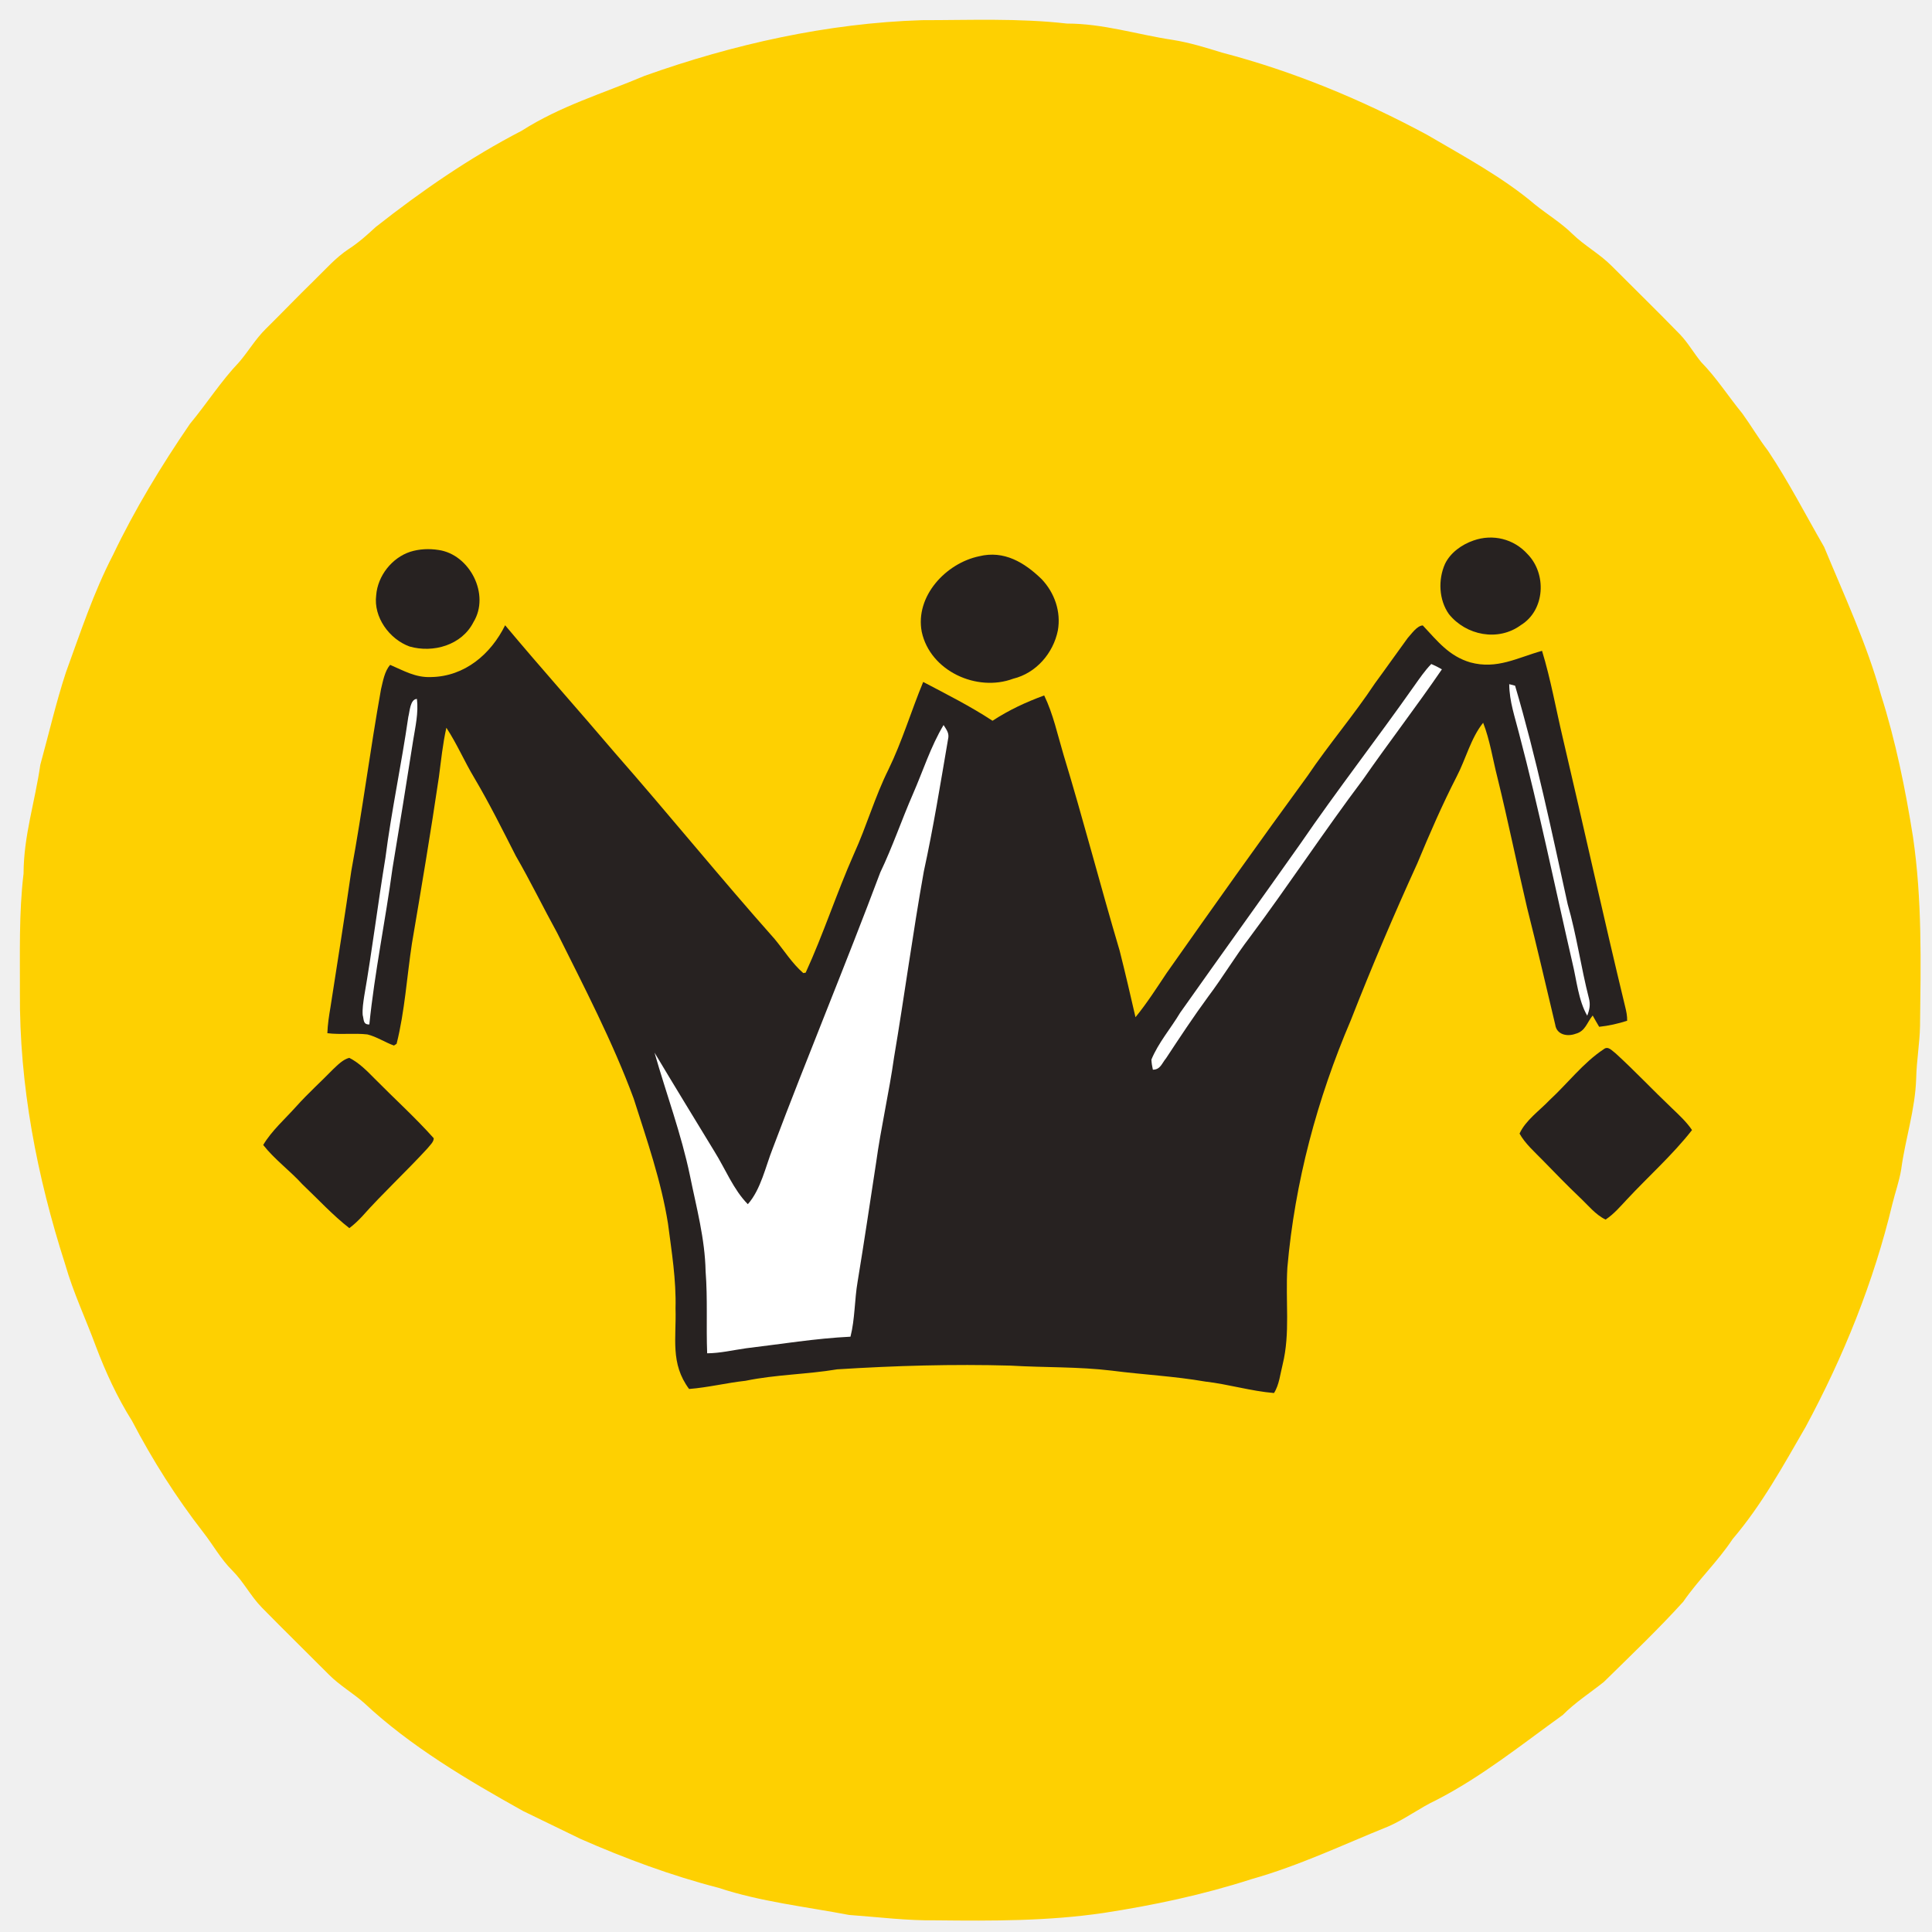
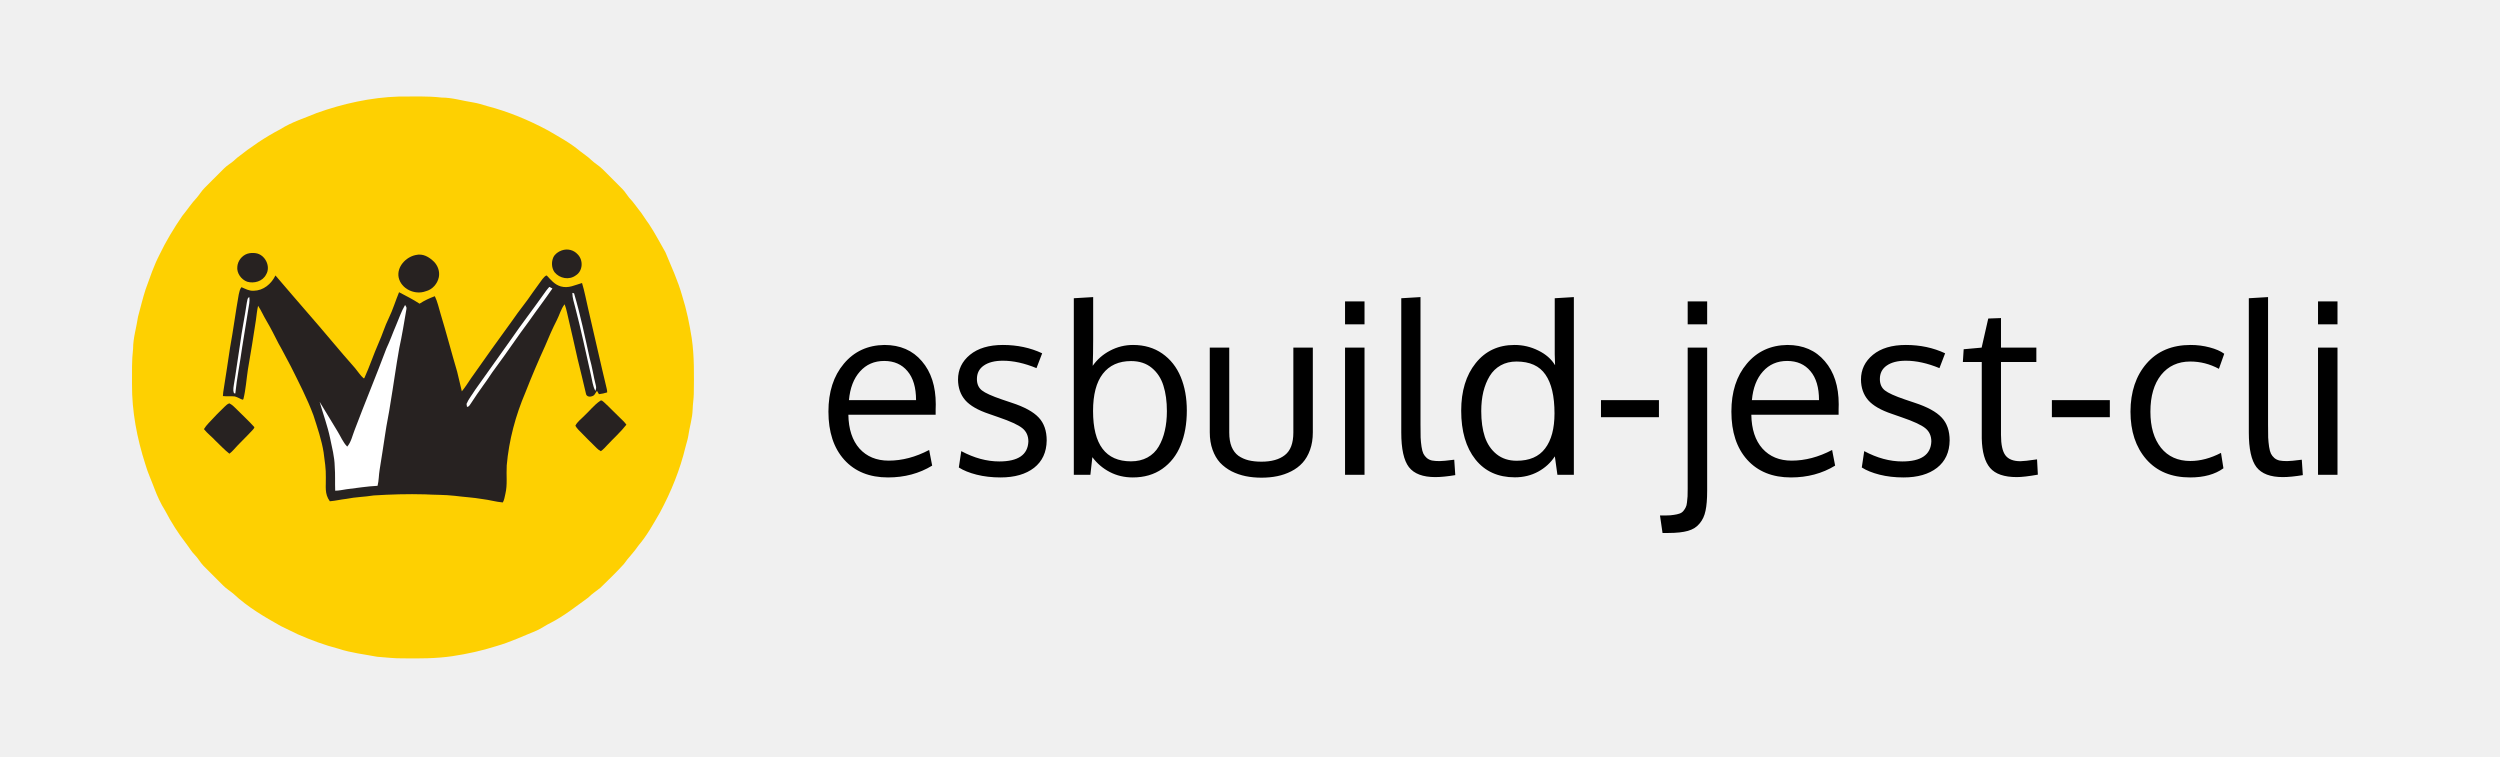
- <svg xmlns="http://www.w3.org/2000/svg" width="77" height="77" viewBox="0 0 77 77" fill="none">
-   <path d="M36.741 0.804C38.658 0.804 40.615 0.72 42.519 0.939C43.972 0.939 45.302 1.372 46.721 1.587C47.397 1.693 48.044 1.893 48.696 2.095C51.551 2.841 54.274 3.973 56.87 5.369C58.32 6.219 59.901 7.067 61.182 8.156C61.677 8.554 62.218 8.879 62.673 9.327C63.157 9.797 63.748 10.113 64.224 10.59C65.136 11.505 66.061 12.407 66.963 13.335C67.286 13.676 67.505 14.073 67.802 14.433C68.418 15.064 68.883 15.799 69.44 16.479C69.793 16.967 70.096 17.486 70.464 17.966C71.29 19.203 71.953 20.505 72.701 21.799C73.51 23.757 74.393 25.637 74.964 27.686C75.553 29.539 75.938 31.44 76.243 33.358C76.61 35.873 76.553 38.358 76.523 40.889C76.51 41.587 76.385 42.273 76.37 42.969C76.332 44.224 75.936 45.387 75.773 46.6C75.698 47.07 75.532 47.527 75.419 47.99C74.674 51.098 73.477 54.059 71.963 56.87C71.059 58.43 70.228 59.96 69.052 61.342C68.461 62.236 67.69 62.959 67.084 63.839C66.08 64.947 64.988 65.985 63.922 67.033C63.37 67.474 62.785 67.844 62.284 68.351C60.631 69.539 59.068 70.804 57.247 71.741C56.587 72.05 56.004 72.498 55.338 72.79C53.508 73.529 51.784 74.356 49.873 74.895C47.948 75.516 45.972 75.936 43.975 76.242C41.766 76.566 39.559 76.56 37.333 76.535C36.161 76.554 35.004 76.404 33.837 76.32C32.107 75.99 30.31 75.794 28.637 75.239C26.754 74.753 24.914 74.07 23.135 73.289C22.372 72.92 21.612 72.547 20.847 72.178C18.646 70.95 16.353 69.599 14.508 67.867C14.05 67.465 13.539 67.175 13.11 66.744C12.221 65.853 11.323 64.972 10.441 64.074C9.994 63.621 9.713 63.046 9.259 62.593C8.797 62.136 8.498 61.579 8.101 61.071C7.021 59.68 6.079 58.196 5.264 56.633C4.67 55.69 4.209 54.684 3.815 53.643C3.415 52.556 2.92 51.516 2.6 50.397C1.473 46.893 0.766 43.246 0.794 39.556C0.799 37.969 0.75 36.394 0.939 34.815C0.942 33.316 1.396 31.947 1.607 30.479C1.945 29.253 2.233 27.998 2.627 26.797C3.213 25.193 3.719 23.633 4.507 22.111C5.376 20.293 6.433 18.556 7.569 16.895C8.243 16.084 8.804 15.194 9.532 14.431C9.904 13.998 10.181 13.513 10.59 13.11C11.237 12.473 11.864 11.815 12.515 11.182C12.973 10.738 13.367 10.276 13.905 9.92C14.295 9.667 14.634 9.363 14.973 9.049C16.806 7.606 18.714 6.287 20.79 5.212C22.357 4.216 23.987 3.742 25.692 3.022C29.222 1.763 32.987 0.921 36.741 0.804Z" fill="#FED001" />
-   <path d="M58.726 21.542C59.498 21.27 60.333 21.476 60.88 22.084C61.649 22.867 61.584 24.316 60.615 24.913C59.711 25.579 58.431 25.327 57.747 24.476C57.344 23.91 57.311 23.099 57.591 22.474C57.807 22.024 58.262 21.702 58.726 21.542Z" fill="#272221" />
-   <path d="M16.354 21.99C16.716 21.877 17.105 21.861 17.477 21.919C18.724 22.096 19.542 23.699 18.87 24.794C18.407 25.713 17.265 26.037 16.322 25.766C15.518 25.474 14.88 24.596 14.993 23.724C15.053 22.951 15.618 22.23 16.354 21.99Z" fill="#272221" />
-   <path d="M39.028 22.169C40.018 21.926 40.83 22.418 41.513 23.08C42.031 23.625 42.293 24.378 42.161 25.127C41.978 26.034 41.296 26.827 40.381 27.05C38.929 27.593 37.071 26.742 36.736 25.181C36.465 23.762 37.702 22.443 39.028 22.169Z" fill="#272221" />
-   <path d="M20.132 24.92C21.567 26.634 23.061 28.305 24.51 30.009C26.656 32.455 28.711 34.99 30.871 37.422C31.244 37.87 31.573 38.401 32.015 38.782L32.11 38.766C32.818 37.224 33.345 35.588 34.034 34.033C34.539 32.926 34.868 31.757 35.41 30.668C35.956 29.547 36.316 28.332 36.794 27.179C37.735 27.674 38.667 28.142 39.557 28.726C40.219 28.295 40.874 27.99 41.616 27.717C41.973 28.45 42.151 29.29 42.384 30.07C43.175 32.664 43.852 35.292 44.624 37.89C44.847 38.77 45.052 39.656 45.255 40.541C45.708 39.988 46.101 39.372 46.492 38.787C48.344 36.151 50.209 33.527 52.11 30.927C52.962 29.664 53.954 28.508 54.796 27.238C55.237 26.64 55.662 26.031 56.102 25.431C56.25 25.271 56.473 24.936 56.705 24.927C57.286 25.544 57.744 26.148 58.6 26.4C59.664 26.69 60.481 26.21 61.458 25.939C61.806 27.076 62.013 28.261 62.287 29.418C63.126 32.985 63.91 36.562 64.772 40.126C64.818 40.31 64.856 40.492 64.85 40.683C64.489 40.798 64.113 40.884 63.735 40.923C63.646 40.775 63.56 40.624 63.476 40.473C63.243 40.756 63.188 41.099 62.794 41.202C62.465 41.324 62.041 41.242 61.984 40.84C61.613 39.284 61.255 37.727 60.862 36.178C60.456 34.45 60.104 32.713 59.68 30.99C59.495 30.27 59.381 29.493 59.111 28.806C58.622 29.412 58.419 30.255 58.056 30.95C57.476 32.08 56.972 33.242 56.486 34.413C55.547 36.471 54.661 38.556 53.837 40.661C52.496 43.798 51.605 47.117 51.308 50.522C51.228 51.868 51.427 53.123 51.121 54.376C51.025 54.748 50.985 55.194 50.775 55.519C49.853 55.443 48.956 55.167 48.034 55.062C46.8 54.847 45.553 54.788 44.311 54.627C42.963 54.465 41.637 54.508 40.285 54.427C37.979 54.361 35.665 54.43 33.366 54.575C32.15 54.778 30.923 54.781 29.714 55.031C28.962 55.113 28.216 55.299 27.464 55.358C26.705 54.338 26.96 53.33 26.923 52.148C26.953 51.006 26.77 49.902 26.624 48.773C26.356 47.08 25.776 45.416 25.256 43.785C24.427 41.539 23.279 39.333 22.213 37.193C21.65 36.17 21.141 35.121 20.557 34.111C20.025 33.068 19.507 32.024 18.911 31.016C18.514 30.358 18.212 29.644 17.79 29.004C17.646 29.644 17.579 30.313 17.493 30.964C17.166 33.182 16.794 35.388 16.418 37.599C16.216 38.922 16.133 40.302 15.807 41.6L15.701 41.67C15.342 41.542 15.009 41.316 14.643 41.227C14.116 41.167 13.576 41.244 13.047 41.178C13.059 40.827 13.113 40.483 13.172 40.136C13.453 38.327 13.741 36.522 14.002 34.708C14.446 32.304 14.753 29.88 15.185 27.471C15.262 27.154 15.326 26.747 15.551 26.499C16.099 26.733 16.561 27.012 17.185 26.984C18.521 26.96 19.56 26.076 20.132 24.92Z" fill="#272221" />
-   <path d="M57.043 26.464C57.187 26.524 57.329 26.596 57.467 26.676C56.455 28.157 55.35 29.588 54.323 31.067C52.77 33.132 51.351 35.29 49.806 37.361C49.224 38.123 48.735 38.947 48.158 39.713C47.569 40.516 47.021 41.345 46.473 42.178C46.304 42.379 46.25 42.63 45.948 42.633C45.917 42.499 45.896 42.366 45.889 42.231C46.163 41.563 46.664 40.985 47.034 40.364C48.628 38.108 50.249 35.861 51.836 33.613C53.296 31.483 54.883 29.443 56.369 27.33C56.578 27.036 56.791 26.723 57.043 26.464Z" fill="white" />
-   <path d="M60.15 27.268L60.384 27.329C61.23 30.198 61.84 33.117 62.48 36.037C62.836 37.271 63.007 38.538 63.324 39.779C63.393 40.036 63.353 40.237 63.259 40.48C62.905 39.871 62.836 39.053 62.668 38.37C61.967 35.326 61.341 32.261 60.544 29.24C60.376 28.569 60.158 27.969 60.15 27.268Z" fill="white" />
-   <path d="M16.616 27.855C16.684 28.409 16.555 28.959 16.467 29.504C16.2 31.21 15.926 32.908 15.642 34.612C15.361 36.692 14.933 38.741 14.72 40.83C14.465 40.836 14.508 40.646 14.455 40.455C14.437 40.209 14.479 39.948 14.515 39.705C14.834 37.871 15.059 36.024 15.361 34.188C15.603 32.305 16.003 30.452 16.273 28.573C16.33 28.372 16.341 27.868 16.616 27.855Z" fill="white" />
-   <path d="M37.606 28.896C37.726 29.09 37.844 29.222 37.784 29.465C37.483 31.225 37.2 32.985 36.819 34.73C36.379 37.191 36.049 39.671 35.633 42.138C35.434 43.547 35.11 44.936 34.916 46.347C34.674 47.924 34.441 49.502 34.181 51.076C34.055 51.801 34.077 52.562 33.896 53.274C32.496 53.342 31.127 53.57 29.738 53.735C29.227 53.807 28.699 53.933 28.184 53.936C28.142 52.847 28.207 51.757 28.122 50.668C28.095 49.356 27.757 48.133 27.499 46.858C27.154 45.196 26.551 43.584 26.086 41.953C26.874 43.271 27.677 44.582 28.476 45.895C28.904 46.579 29.238 47.424 29.805 47.993C30.327 47.404 30.513 46.484 30.8 45.763C32.182 42.095 33.705 38.447 35.083 34.772C35.572 33.751 35.933 32.683 36.385 31.646C36.785 30.733 37.093 29.751 37.606 28.896Z" fill="white" />
-   <path d="M63.91 41.821C64.093 41.668 64.247 41.879 64.39 41.981C65.163 42.687 65.882 43.453 66.641 44.173C66.921 44.44 67.219 44.717 67.436 45.038C66.662 46.028 65.698 46.884 64.841 47.804C64.57 48.092 64.323 48.387 63.991 48.606C63.593 48.419 63.274 48.015 62.954 47.716C62.446 47.234 61.963 46.73 61.474 46.231C61.16 45.908 60.778 45.573 60.562 45.179C60.801 44.649 61.369 44.256 61.764 43.839C62.473 43.184 63.107 42.351 63.91 41.821Z" fill="#272221" />
-   <path d="M13.921 42.161C14.308 42.354 14.633 42.687 14.933 42.991C15.713 43.782 16.548 44.536 17.287 45.364C17.29 45.517 17.122 45.656 17.034 45.772C16.184 46.699 15.256 47.553 14.421 48.493C14.267 48.656 14.104 48.812 13.923 48.947C13.255 48.427 12.67 47.787 12.055 47.204C11.559 46.658 10.945 46.212 10.49 45.633C10.822 45.07 11.367 44.59 11.804 44.101C12.271 43.579 12.79 43.114 13.278 42.613C13.459 42.443 13.674 42.221 13.921 42.161Z" fill="#272221" />
+ <svg xmlns="http://www.w3.org/2000/svg" width="337" height="102" viewBox="0 0 337 102" fill="none">
+   <path d="M53.741 13.016C55.658 13.016 57.615 12.931 59.519 13.151C60.972 13.151 62.302 13.583 63.721 13.798C64.397 13.905 65.044 14.105 65.696 14.306C68.551 15.053 71.274 16.185 73.87 17.58C75.32 18.431 76.901 19.278 78.182 20.367C78.677 20.766 79.218 21.09 79.673 21.539C80.157 22.009 80.748 22.324 81.224 22.801C82.136 23.717 83.061 24.619 83.963 25.546C84.286 25.887 84.505 26.284 84.802 26.644C85.418 27.275 85.883 28.01 86.44 28.69C86.793 29.179 87.096 29.698 87.464 30.177C88.29 31.415 88.953 32.717 89.701 34.01C90.51 35.969 91.393 37.849 91.964 39.898C92.553 41.751 92.938 43.651 93.243 45.57C93.61 48.084 93.553 50.57 93.523 53.1C93.51 53.798 93.385 54.484 93.37 55.18C93.332 56.435 92.936 57.598 92.773 58.812C92.698 59.281 92.532 59.739 92.419 60.201C91.674 63.309 90.477 66.271 88.963 69.081C88.059 70.641 87.228 72.171 86.052 73.554C85.461 74.447 84.69 75.17 84.084 76.05C83.08 77.158 81.988 78.197 80.921 79.244C80.37 79.686 79.785 80.056 79.284 80.563C77.631 81.751 76.068 83.016 74.247 83.952C73.587 84.262 73.004 84.709 72.338 85.001C70.508 85.74 68.784 86.567 66.873 87.106C64.948 87.727 62.972 88.148 60.975 88.453C58.766 88.778 56.559 88.772 54.333 88.746C53.161 88.766 52.004 88.616 50.837 88.531C49.107 88.201 47.31 88.006 45.637 87.45C43.754 86.964 41.914 86.281 40.135 85.5C39.372 85.132 38.612 84.758 37.847 84.389C35.646 83.161 33.353 81.81 31.508 80.078C31.05 79.677 30.539 79.386 30.11 78.955C29.221 78.065 28.323 77.183 27.442 76.286C26.994 75.832 26.713 75.257 26.259 74.804C25.797 74.348 25.498 73.791 25.101 73.283C24.021 71.891 23.078 70.407 22.264 68.844C21.67 67.902 21.209 66.896 20.815 65.855C20.415 64.767 19.92 63.727 19.6 62.609C18.473 59.105 17.766 55.458 17.794 51.767C17.799 50.18 17.75 48.606 17.939 47.026C17.942 45.527 18.395 44.158 18.607 42.69C18.945 41.465 19.233 40.21 19.627 39.009C20.213 37.404 20.718 35.844 21.507 34.323C22.376 32.505 23.433 30.767 24.569 29.106C25.243 28.296 25.804 27.406 26.532 26.643C26.904 26.21 27.181 25.724 27.59 25.321C28.237 24.684 28.864 24.026 29.515 23.394C29.973 22.949 30.367 22.487 30.905 22.131C31.295 21.878 31.634 21.575 31.973 21.26C33.806 19.817 35.714 18.499 37.79 17.423C39.357 16.428 40.987 15.954 42.692 15.234C46.222 13.975 49.987 13.133 53.741 13.016Z" fill="#FED001" />
+   <path d="M75.726 33.754C76.498 33.481 77.333 33.687 77.88 34.296C78.649 35.078 78.584 36.527 77.615 37.124C76.711 37.791 75.431 37.539 74.747 36.687C74.344 36.121 74.311 35.311 74.591 34.686C74.807 34.235 75.262 33.914 75.726 33.754Z" fill="#272221" />
+   <path d="M33.354 34.201C33.716 34.089 34.105 34.072 34.477 34.13C35.724 34.308 36.542 35.911 35.87 37.006C35.407 37.924 34.265 38.249 33.322 37.977C32.519 37.686 31.88 36.807 31.993 35.936C32.053 35.163 32.618 34.441 33.354 34.201Z" fill="#272221" />
+   <path d="M56.028 34.38C57.018 34.138 57.83 34.629 58.513 35.292C59.031 35.837 59.293 36.589 59.161 37.339C58.978 38.246 58.296 39.038 57.381 39.262C55.929 39.804 54.071 38.954 53.736 37.392C53.465 35.973 54.702 34.654 56.028 34.38Z" fill="#272221" />
+   <path d="M37.132 37.132C38.567 38.846 40.061 40.517 41.51 42.22C43.656 44.666 45.711 47.201 47.871 49.634C48.245 50.081 48.573 50.613 49.015 50.994L49.11 50.977C49.818 49.435 50.345 47.8 51.034 46.244C51.539 45.138 51.868 43.969 52.41 42.88C52.956 41.758 53.316 40.543 53.794 39.391C54.735 39.886 55.667 40.354 56.557 40.938C57.219 40.506 57.874 40.201 58.616 39.929C58.973 40.662 59.151 41.502 59.384 42.281C60.175 44.875 60.852 47.503 61.624 50.102C61.847 50.982 62.052 51.868 62.255 52.752C62.708 52.2 63.101 51.583 63.492 50.998C65.344 48.363 67.209 45.739 69.11 43.139C69.962 41.875 70.954 40.72 71.796 39.45C72.237 38.852 72.662 38.243 73.102 37.643C73.25 37.483 73.473 37.148 73.705 37.139C74.286 37.755 74.744 38.36 75.6 38.611C76.664 38.902 77.481 38.422 78.458 38.151C78.806 39.287 79.013 40.472 79.287 41.629C80.126 45.197 80.91 48.773 81.772 52.337C81.818 52.521 81.856 52.703 81.85 52.895C81.489 53.01 81.113 53.096 80.735 53.135C80.646 52.986 80.56 52.835 80.476 52.684C80.243 52.967 80.188 53.311 79.794 53.413C79.465 53.536 79.041 53.453 78.984 53.051C78.613 51.496 78.255 49.939 77.862 48.389C77.456 46.662 77.104 44.924 76.68 43.201C76.495 42.481 76.381 41.705 76.111 41.017C75.622 41.623 75.419 42.466 75.056 43.161C74.476 44.291 73.972 45.453 73.486 46.625C72.547 48.683 71.661 50.767 70.837 52.872C69.496 56.01 68.605 59.329 68.308 62.733C68.228 64.08 68.427 65.335 68.121 66.588C68.025 66.96 67.985 67.406 67.775 67.73C66.853 67.654 65.956 67.379 65.034 67.274C63.8 67.059 62.553 67 61.311 66.838C59.963 66.677 58.637 66.72 57.285 66.638C54.979 66.573 52.665 66.641 50.366 66.786C49.15 66.989 47.923 66.992 46.714 67.243C45.962 67.324 45.216 67.511 44.464 67.57C43.705 66.549 43.96 65.542 43.923 64.36C43.953 63.218 43.77 62.114 43.624 60.985C43.356 59.291 42.776 57.628 42.256 55.997C41.427 53.751 40.279 51.545 39.213 49.404C38.65 48.382 38.141 47.333 37.557 46.323C37.025 45.28 36.507 44.235 35.911 43.228C35.514 42.57 35.212 41.856 34.79 41.216C34.646 41.856 34.579 42.524 34.493 43.176C34.166 45.394 33.794 47.6 33.418 49.81C33.216 51.133 33.133 52.514 32.807 53.812L32.701 53.881C32.342 53.754 32.009 53.527 31.643 53.438C31.116 53.379 30.576 53.456 30.047 53.389C30.059 53.038 30.113 52.694 30.172 52.348C30.453 50.539 30.741 48.733 31.002 46.92C31.446 44.515 31.753 42.092 32.185 39.683C32.262 39.366 32.326 38.958 32.551 38.711C33.099 38.945 33.562 39.223 34.185 39.195C35.522 39.172 36.56 38.287 37.132 37.132Z" fill="#272221" />
+   <path d="M74.043 38.675C74.187 38.736 74.329 38.807 74.467 38.887C73.455 40.369 72.35 41.8 71.323 43.278C69.77 45.343 68.351 47.502 66.806 49.573C66.224 50.334 65.735 51.158 65.159 51.924C64.569 52.727 64.021 53.557 63.473 54.389C63.304 54.591 63.25 54.841 62.948 54.844C62.917 54.711 62.896 54.578 62.889 54.443C63.163 53.775 63.664 53.197 64.034 52.576C65.628 50.32 67.249 48.072 68.836 45.825C70.296 43.694 71.883 41.654 73.369 39.542C73.578 39.247 73.791 38.934 74.043 38.675Z" fill="white" />
+   <path d="M77.15 39.48L77.384 39.54C78.23 42.41 78.84 45.329 79.48 48.249C79.836 49.483 80.007 50.749 80.324 51.991C80.393 52.247 80.353 52.449 80.259 52.691C79.905 52.083 79.836 51.265 79.668 50.582C78.967 47.538 78.341 44.472 77.544 41.452C77.376 40.78 77.159 40.18 77.15 39.48Z" fill="white" />
+   <path d="M33.616 40.066C33.684 40.62 33.556 41.17 33.467 41.715C33.2 43.422 32.926 45.12 32.642 46.823C32.361 48.903 31.933 50.952 31.72 53.041C31.465 53.047 31.508 52.858 31.455 52.666C31.437 52.42 31.479 52.16 31.515 51.917C31.834 50.083 32.059 48.235 32.361 46.4C32.603 44.517 33.003 42.663 33.273 40.785C33.33 40.583 33.341 40.08 33.616 40.066Z" fill="white" />
+   <path d="M54.606 41.108C54.726 41.302 54.844 41.434 54.784 41.677C54.483 43.437 54.2 45.197 53.819 46.942C53.379 49.403 53.049 51.883 52.633 54.349C52.434 55.758 52.11 57.148 51.916 58.558C51.674 60.136 51.441 61.714 51.181 63.287C51.055 64.013 51.077 64.773 50.896 65.486C49.496 65.554 48.127 65.782 46.738 65.946C46.227 66.019 45.699 66.145 45.184 66.148C45.142 65.059 45.207 63.969 45.121 62.88C45.095 61.567 44.757 60.345 44.499 59.069C44.154 57.407 43.551 55.795 43.086 54.164C43.874 55.483 44.677 56.794 45.476 58.106C45.904 58.791 46.239 59.635 46.804 60.204C47.327 59.616 47.513 58.696 47.8 57.974C49.182 54.306 50.705 50.659 52.083 46.983C52.572 45.963 52.933 44.895 53.385 43.858C53.785 42.945 54.093 41.963 54.606 41.108Z" fill="white" />
+   <path d="M80.91 54.032C81.093 53.88 81.247 54.09 81.39 54.192C82.163 54.899 82.882 55.665 83.641 56.385C83.921 56.651 84.219 56.929 84.436 57.25C83.662 58.24 82.698 59.096 81.841 60.016C81.57 60.303 81.323 60.598 80.991 60.818C80.593 60.631 80.274 60.226 79.954 59.927C79.446 59.446 78.963 58.942 78.474 58.443C78.16 58.12 77.778 57.785 77.561 57.391C77.802 56.86 78.369 56.468 78.764 56.05C79.473 55.395 80.107 54.563 80.91 54.032Z" fill="#272221" />
+   <path d="M30.922 54.373C31.308 54.566 31.633 54.899 31.933 55.203C32.713 55.994 33.548 56.748 34.287 57.576C34.29 57.729 34.121 57.868 34.034 57.983C33.184 58.911 32.256 59.764 31.421 60.705C31.267 60.868 31.104 61.023 30.923 61.158C30.255 60.638 29.67 59.998 29.055 59.416C28.558 58.869 27.945 58.423 27.49 57.844C27.822 57.281 28.367 56.801 28.804 56.312C29.271 55.791 29.79 55.326 30.279 54.825C30.459 54.654 30.674 54.432 30.922 54.373Z" fill="#272221" />
+   <path d="M122.328 50.031C121.568 49.115 120.521 48.656 119.188 48.656C117.854 48.656 116.766 49.13 115.922 50.078C115.078 51.016 114.583 52.302 114.438 53.938H123.484C123.484 52.24 123.099 50.938 122.328 50.031ZM119.703 64.359C117.214 64.359 115.25 63.568 113.812 61.984C112.385 60.401 111.672 58.234 111.672 55.484C111.672 52.828 112.365 50.677 113.75 49.031C115.135 47.375 116.958 46.531 119.219 46.5C121.344 46.5 123.026 47.229 124.266 48.688C125.516 50.135 126.141 52.073 126.141 54.5C126.141 54.625 126.135 54.854 126.125 55.188C126.125 55.521 126.125 55.76 126.125 55.906H114.359C114.391 57.854 114.891 59.375 115.859 60.469C116.839 61.552 118.151 62.094 119.797 62.094C121.609 62.094 123.427 61.615 125.25 60.656L125.656 62.766C123.917 63.828 121.932 64.359 119.703 64.359ZM134.875 64.359C133.708 64.359 132.63 64.234 131.641 63.984C130.661 63.734 129.865 63.411 129.25 63.016L129.578 60.812C131.318 61.74 133.026 62.203 134.703 62.203C137.245 62.203 138.552 61.307 138.625 59.516C138.625 58.755 138.354 58.156 137.812 57.719C137.271 57.281 136.208 56.792 134.625 56.25L133.328 55.797C131.828 55.297 130.755 54.677 130.109 53.938C129.474 53.198 129.151 52.276 129.141 51.172C129.141 49.828 129.677 48.714 130.75 47.828C131.833 46.943 133.312 46.5 135.188 46.5C137.125 46.5 138.891 46.875 140.484 47.625L139.719 49.625C138.104 48.958 136.594 48.625 135.188 48.625C134.094 48.625 133.234 48.844 132.609 49.281C131.995 49.708 131.688 50.312 131.688 51.094C131.688 51.76 131.911 52.271 132.359 52.625C132.807 52.979 133.703 53.385 135.047 53.844C135.391 53.969 135.823 54.115 136.344 54.281C138.073 54.844 139.297 55.51 140.016 56.281C140.734 57.042 141.094 58.073 141.094 59.375C141.073 60.958 140.505 62.188 139.391 63.062C138.276 63.927 136.771 64.359 134.875 64.359ZM152.469 48.672C150.812 48.672 149.542 49.245 148.656 50.391C147.781 51.526 147.344 53.198 147.344 55.406C147.344 59.927 149.047 62.188 152.453 62.188C153.297 62.188 154.036 62.016 154.672 61.672C155.318 61.318 155.823 60.828 156.188 60.203C156.562 59.568 156.839 58.854 157.016 58.062C157.203 57.271 157.297 56.391 157.297 55.422C157.297 54.109 157.141 52.964 156.828 51.984C156.526 51.005 156.005 50.208 155.266 49.594C154.526 48.979 153.594 48.672 152.469 48.672ZM152.734 46.5C154.255 46.5 155.568 46.885 156.672 47.656C157.776 48.427 158.604 49.474 159.156 50.797C159.708 52.12 159.984 53.635 159.984 55.344C159.984 57.115 159.708 58.672 159.156 60.016C158.615 61.359 157.786 62.422 156.672 63.203C155.568 63.974 154.245 64.359 152.703 64.359C151.568 64.359 150.531 64.115 149.594 63.625C148.656 63.135 147.875 62.469 147.25 61.625L146.984 64H144.75V40.203L147.359 40.047V45.719C147.359 47.115 147.339 48.312 147.297 49.312C147.901 48.448 148.682 47.766 149.641 47.266C150.609 46.755 151.641 46.5 152.734 46.5ZM163.078 58.281V46.859H165.703V58.312C165.703 59.062 165.807 59.698 166.016 60.219C166.234 60.74 166.542 61.146 166.938 61.438C167.344 61.719 167.797 61.922 168.297 62.047C168.807 62.172 169.391 62.234 170.047 62.234C171.401 62.234 172.453 61.938 173.203 61.344C173.964 60.75 174.344 59.74 174.344 58.312V46.859H176.969V58.281C176.969 59.156 176.844 59.943 176.594 60.641C176.344 61.339 176.005 61.922 175.578 62.391C175.161 62.849 174.656 63.229 174.062 63.531C173.469 63.833 172.839 64.052 172.172 64.188C171.516 64.323 170.807 64.391 170.047 64.391C169.297 64.391 168.589 64.323 167.922 64.188C167.255 64.052 166.62 63.833 166.016 63.531C165.422 63.219 164.906 62.833 164.469 62.375C164.042 61.906 163.703 61.323 163.453 60.625C163.203 59.927 163.078 59.146 163.078 58.281ZM183.938 46.859V64H181.312V46.859H183.938ZM183.938 40.625V43.719H181.312V40.625H183.938ZM193.469 64.312C191.802 64.312 190.62 63.865 189.922 62.969C189.234 62.073 188.891 60.516 188.891 58.297V40.203L191.484 40.047V57.266C191.484 57.974 191.49 58.542 191.5 58.969C191.521 59.396 191.562 59.818 191.625 60.234C191.688 60.641 191.771 60.948 191.875 61.156C191.979 61.365 192.13 61.557 192.328 61.734C192.526 61.901 192.76 62.016 193.031 62.078C193.312 62.13 193.656 62.156 194.062 62.156C194.396 62.156 195.052 62.094 196.031 61.969L196.172 64.047C195.099 64.224 194.198 64.312 193.469 64.312ZM204.453 62.109C206.172 62.109 207.448 61.557 208.281 60.453C209.125 59.349 209.547 57.771 209.547 55.719C209.547 53.406 209.141 51.667 208.328 50.5C207.526 49.323 206.224 48.734 204.422 48.734C203.62 48.734 202.911 48.906 202.297 49.25C201.682 49.594 201.188 50.073 200.812 50.688C200.438 51.302 200.151 52.01 199.953 52.812C199.766 53.604 199.672 54.474 199.672 55.422C199.672 56.755 199.833 57.911 200.156 58.891C200.49 59.87 201.021 60.651 201.75 61.234C202.479 61.818 203.38 62.109 204.453 62.109ZM209.594 61.516C209.031 62.38 208.281 63.068 207.344 63.578C206.406 64.088 205.359 64.344 204.203 64.344C201.943 64.344 200.172 63.542 198.891 61.938C197.609 60.323 196.969 58.13 196.969 55.359C196.969 52.714 197.62 50.578 198.922 48.953C200.224 47.318 201.969 46.5 204.156 46.5C205.292 46.5 206.359 46.75 207.359 47.25C208.37 47.74 209.125 48.401 209.625 49.234L209.578 47.75V40.203L212.156 40.047V64H209.938L209.594 61.516ZM215.812 56.234V53.938H223.625V56.234H215.812ZM230.125 46.859V66.172C230.125 67.276 230.052 68.167 229.906 68.844C229.771 69.521 229.505 70.094 229.109 70.562C228.724 71.042 228.198 71.375 227.531 71.562C226.865 71.75 225.995 71.844 224.922 71.844H224.109L223.766 69.484H224.578C224.984 69.484 225.333 69.458 225.625 69.406C225.927 69.365 226.182 69.307 226.391 69.234C226.609 69.162 226.786 69.042 226.922 68.875C227.057 68.708 227.161 68.547 227.234 68.391C227.318 68.245 227.375 68.021 227.406 67.719C227.448 67.417 227.474 67.146 227.484 66.906C227.495 66.667 227.5 66.328 227.5 65.891V46.859H230.125ZM230.125 40.625V43.719H227.5V40.625H230.125ZM244.047 50.031C243.286 49.115 242.24 48.656 240.906 48.656C239.573 48.656 238.484 49.13 237.641 50.078C236.797 51.016 236.302 52.302 236.156 53.938H245.203C245.203 52.24 244.818 50.938 244.047 50.031ZM241.422 64.359C238.932 64.359 236.969 63.568 235.531 61.984C234.104 60.401 233.391 58.234 233.391 55.484C233.391 52.828 234.083 50.677 235.469 49.031C236.854 47.375 238.677 46.531 240.938 46.5C243.062 46.5 244.745 47.229 245.984 48.688C247.234 50.135 247.859 52.073 247.859 54.5C247.859 54.625 247.854 54.854 247.844 55.188C247.844 55.521 247.844 55.76 247.844 55.906H236.078C236.109 57.854 236.609 59.375 237.578 60.469C238.557 61.552 239.87 62.094 241.516 62.094C243.328 62.094 245.146 61.615 246.969 60.656L247.375 62.766C245.635 63.828 243.651 64.359 241.422 64.359ZM256.594 64.359C255.427 64.359 254.349 64.234 253.359 63.984C252.38 63.734 251.583 63.411 250.969 63.016L251.297 60.812C253.036 61.74 254.745 62.203 256.422 62.203C258.964 62.203 260.271 61.307 260.344 59.516C260.344 58.755 260.073 58.156 259.531 57.719C258.99 57.281 257.927 56.792 256.344 56.25L255.047 55.797C253.547 55.297 252.474 54.677 251.828 53.938C251.193 53.198 250.87 52.276 250.859 51.172C250.859 49.828 251.396 48.714 252.469 47.828C253.552 46.943 255.031 46.5 256.906 46.5C258.844 46.5 260.609 46.875 262.203 47.625L261.438 49.625C259.823 48.958 258.312 48.625 256.906 48.625C255.812 48.625 254.953 48.844 254.328 49.281C253.714 49.708 253.406 50.312 253.406 51.094C253.406 51.76 253.63 52.271 254.078 52.625C254.526 52.979 255.422 53.385 256.766 53.844C257.109 53.969 257.542 54.115 258.062 54.281C259.792 54.844 261.016 55.51 261.734 56.281C262.453 57.042 262.812 58.073 262.812 59.375C262.792 60.958 262.224 62.188 261.109 63.062C259.995 63.927 258.49 64.359 256.594 64.359ZM271.859 64.312C270.172 64.312 268.974 63.901 268.266 63.078C267.557 62.255 267.182 60.927 267.141 59.094V48.797H264.594L264.703 47.078L267.125 46.859L268.016 42.938L269.734 42.875V46.859H274.5V48.797H269.734V58.625C269.734 59.927 269.932 60.844 270.328 61.375C270.724 61.906 271.401 62.172 272.359 62.172C272.703 62.172 273.448 62.089 274.594 61.922L274.703 63.984C273.464 64.203 272.516 64.312 271.859 64.312ZM276.594 56.234V53.938H284.406V56.234H276.594ZM295.234 64.359C292.714 64.359 290.74 63.542 289.312 61.906C287.896 60.271 287.188 58.13 287.188 55.484C287.198 52.818 287.922 50.656 289.359 49C290.807 47.333 292.786 46.5 295.297 46.5C296.182 46.5 297.036 46.609 297.859 46.828C298.693 47.047 299.349 47.333 299.828 47.688L299.109 49.719C297.891 49.062 296.604 48.734 295.25 48.734C293.594 48.734 292.281 49.339 291.312 50.547C290.354 51.755 289.875 53.406 289.875 55.5C289.875 57.542 290.349 59.161 291.297 60.359C292.255 61.547 293.578 62.141 295.266 62.141C296.609 62.141 297.984 61.776 299.391 61.047L299.719 63.125C298.583 63.948 297.089 64.359 295.234 64.359ZM307.719 64.312C306.052 64.312 304.87 63.865 304.172 62.969C303.484 62.073 303.141 60.516 303.141 58.297V40.203L305.734 40.047V57.266C305.734 57.974 305.74 58.542 305.75 58.969C305.771 59.396 305.812 59.818 305.875 60.234C305.938 60.641 306.021 60.948 306.125 61.156C306.229 61.365 306.38 61.557 306.578 61.734C306.776 61.901 307.01 62.016 307.281 62.078C307.562 62.13 307.906 62.156 308.312 62.156C308.646 62.156 309.302 62.094 310.281 61.969L310.422 64.047C309.349 64.224 308.448 64.312 307.719 64.312ZM315.094 46.859V64H312.469V46.859H315.094ZM315.094 40.625V43.719H312.469V40.625H315.094Z" fill="black" />
</svg>
